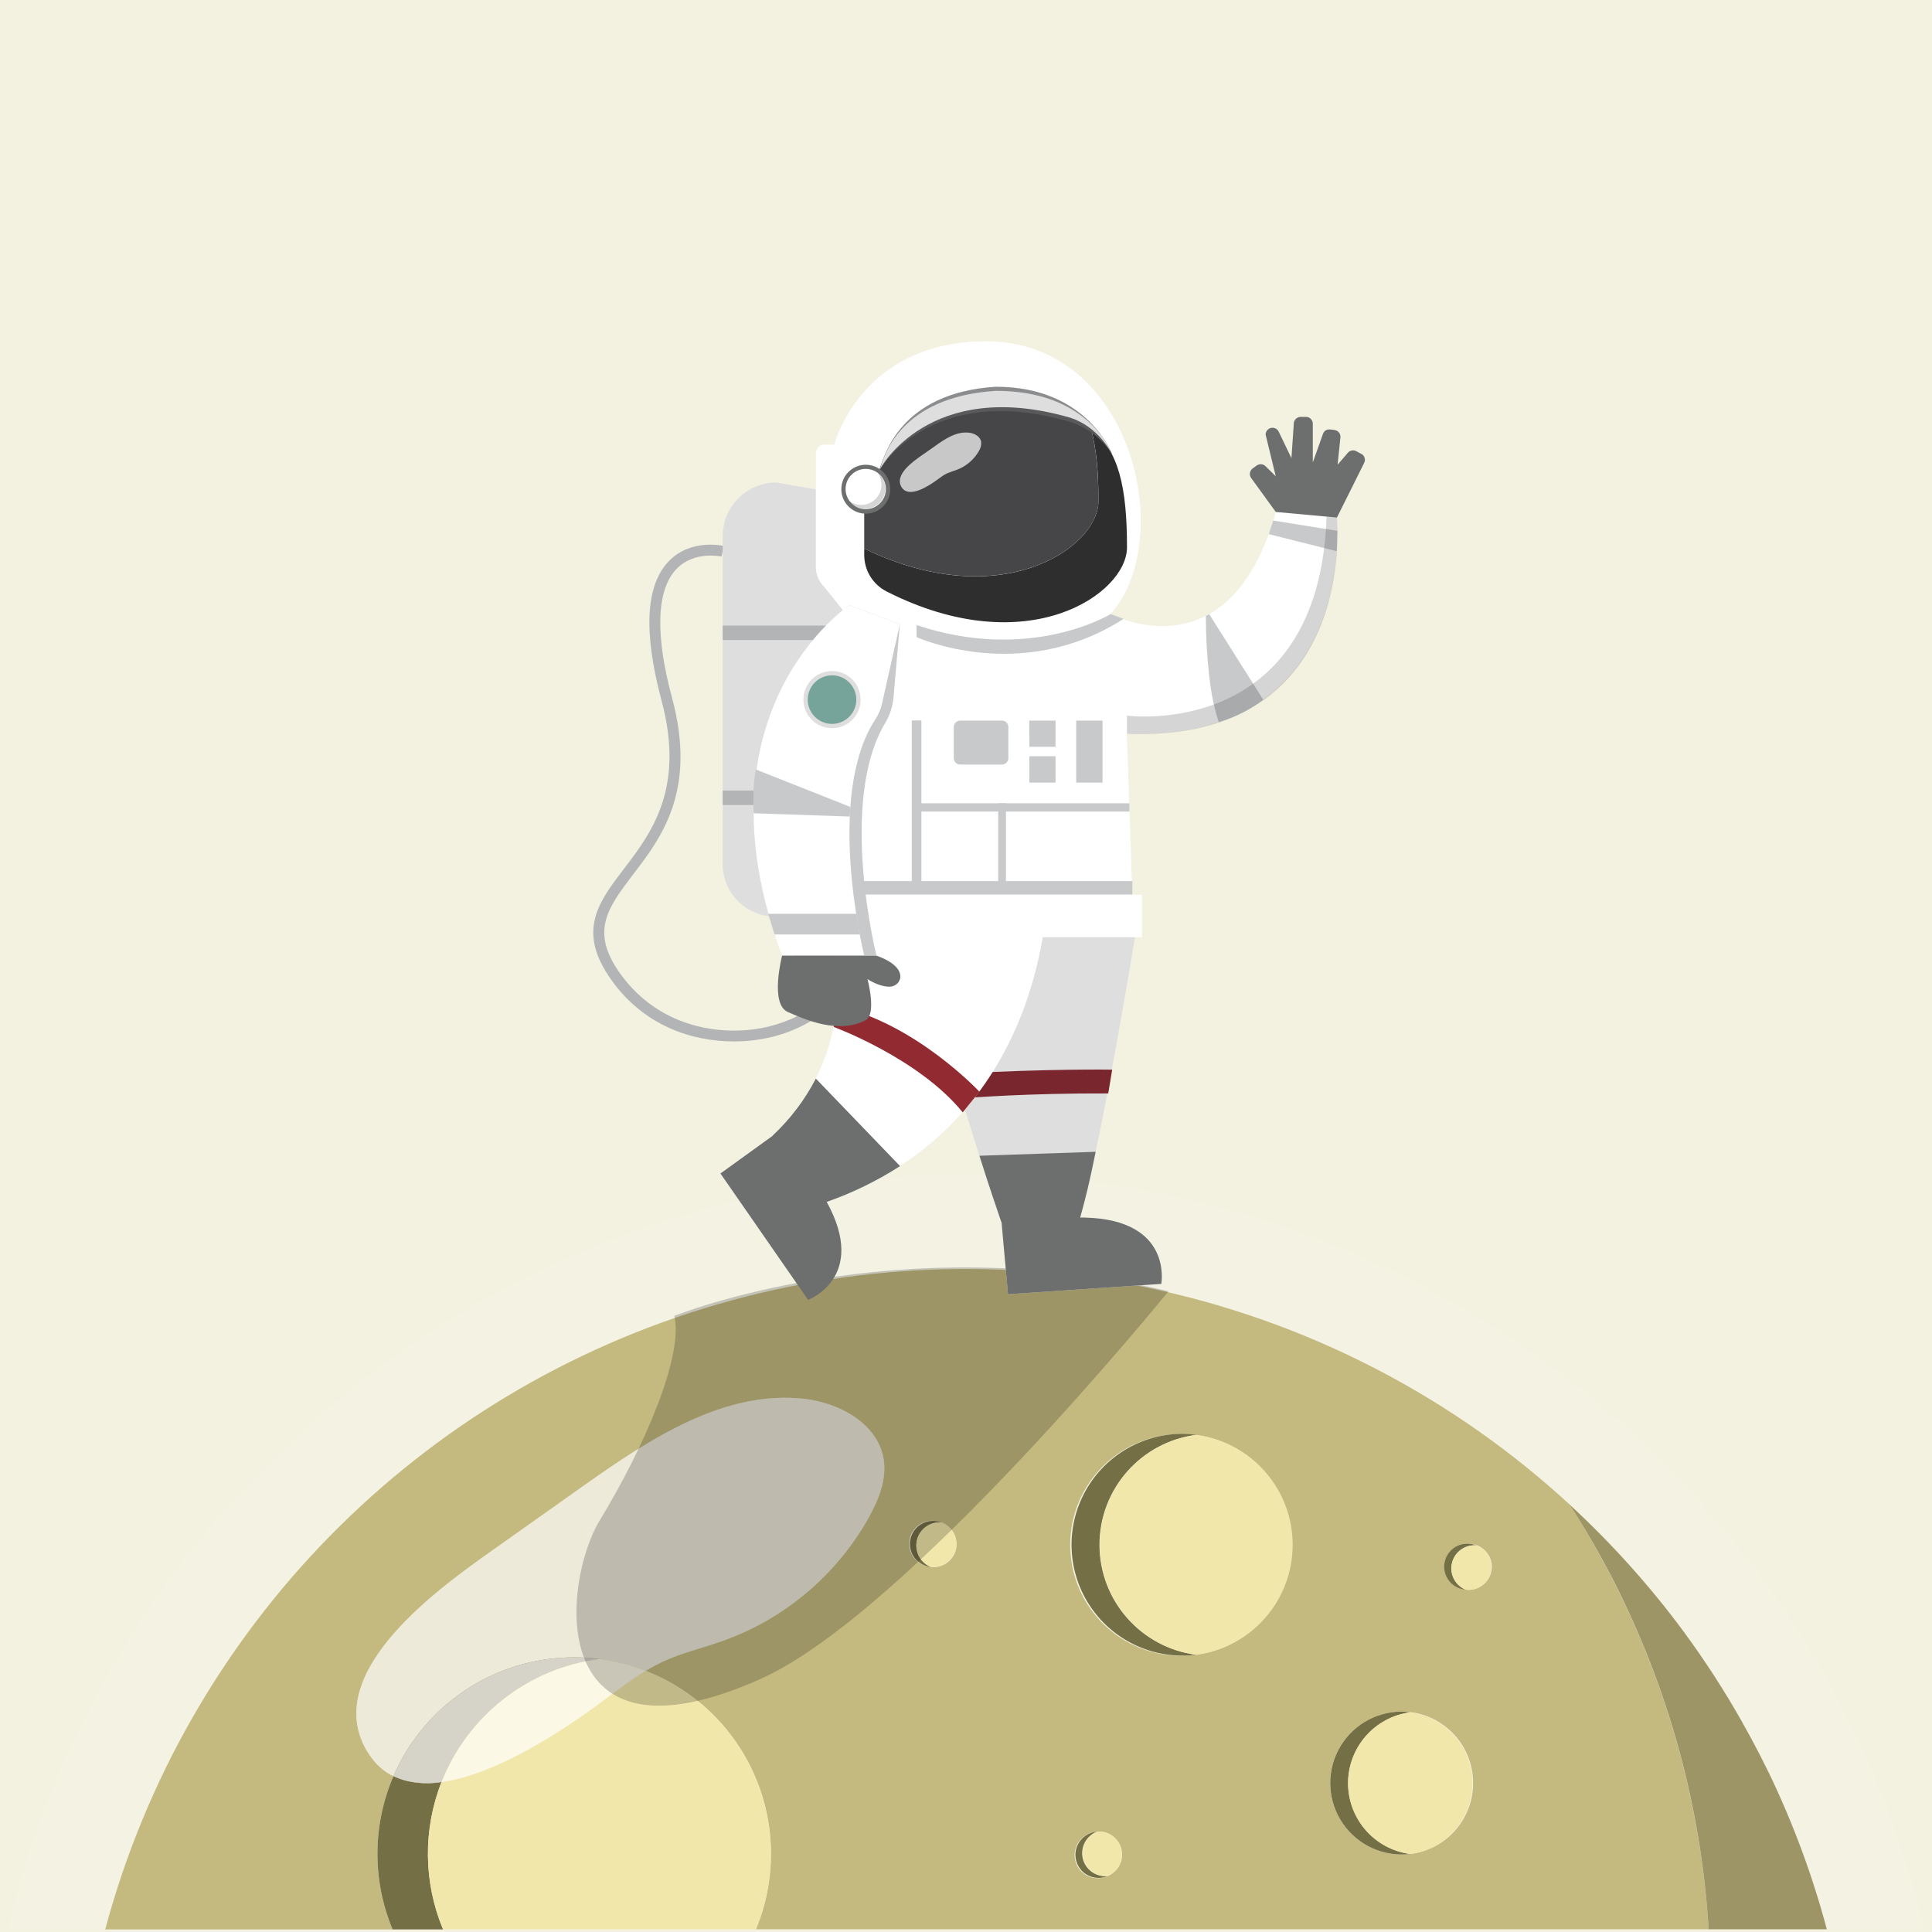
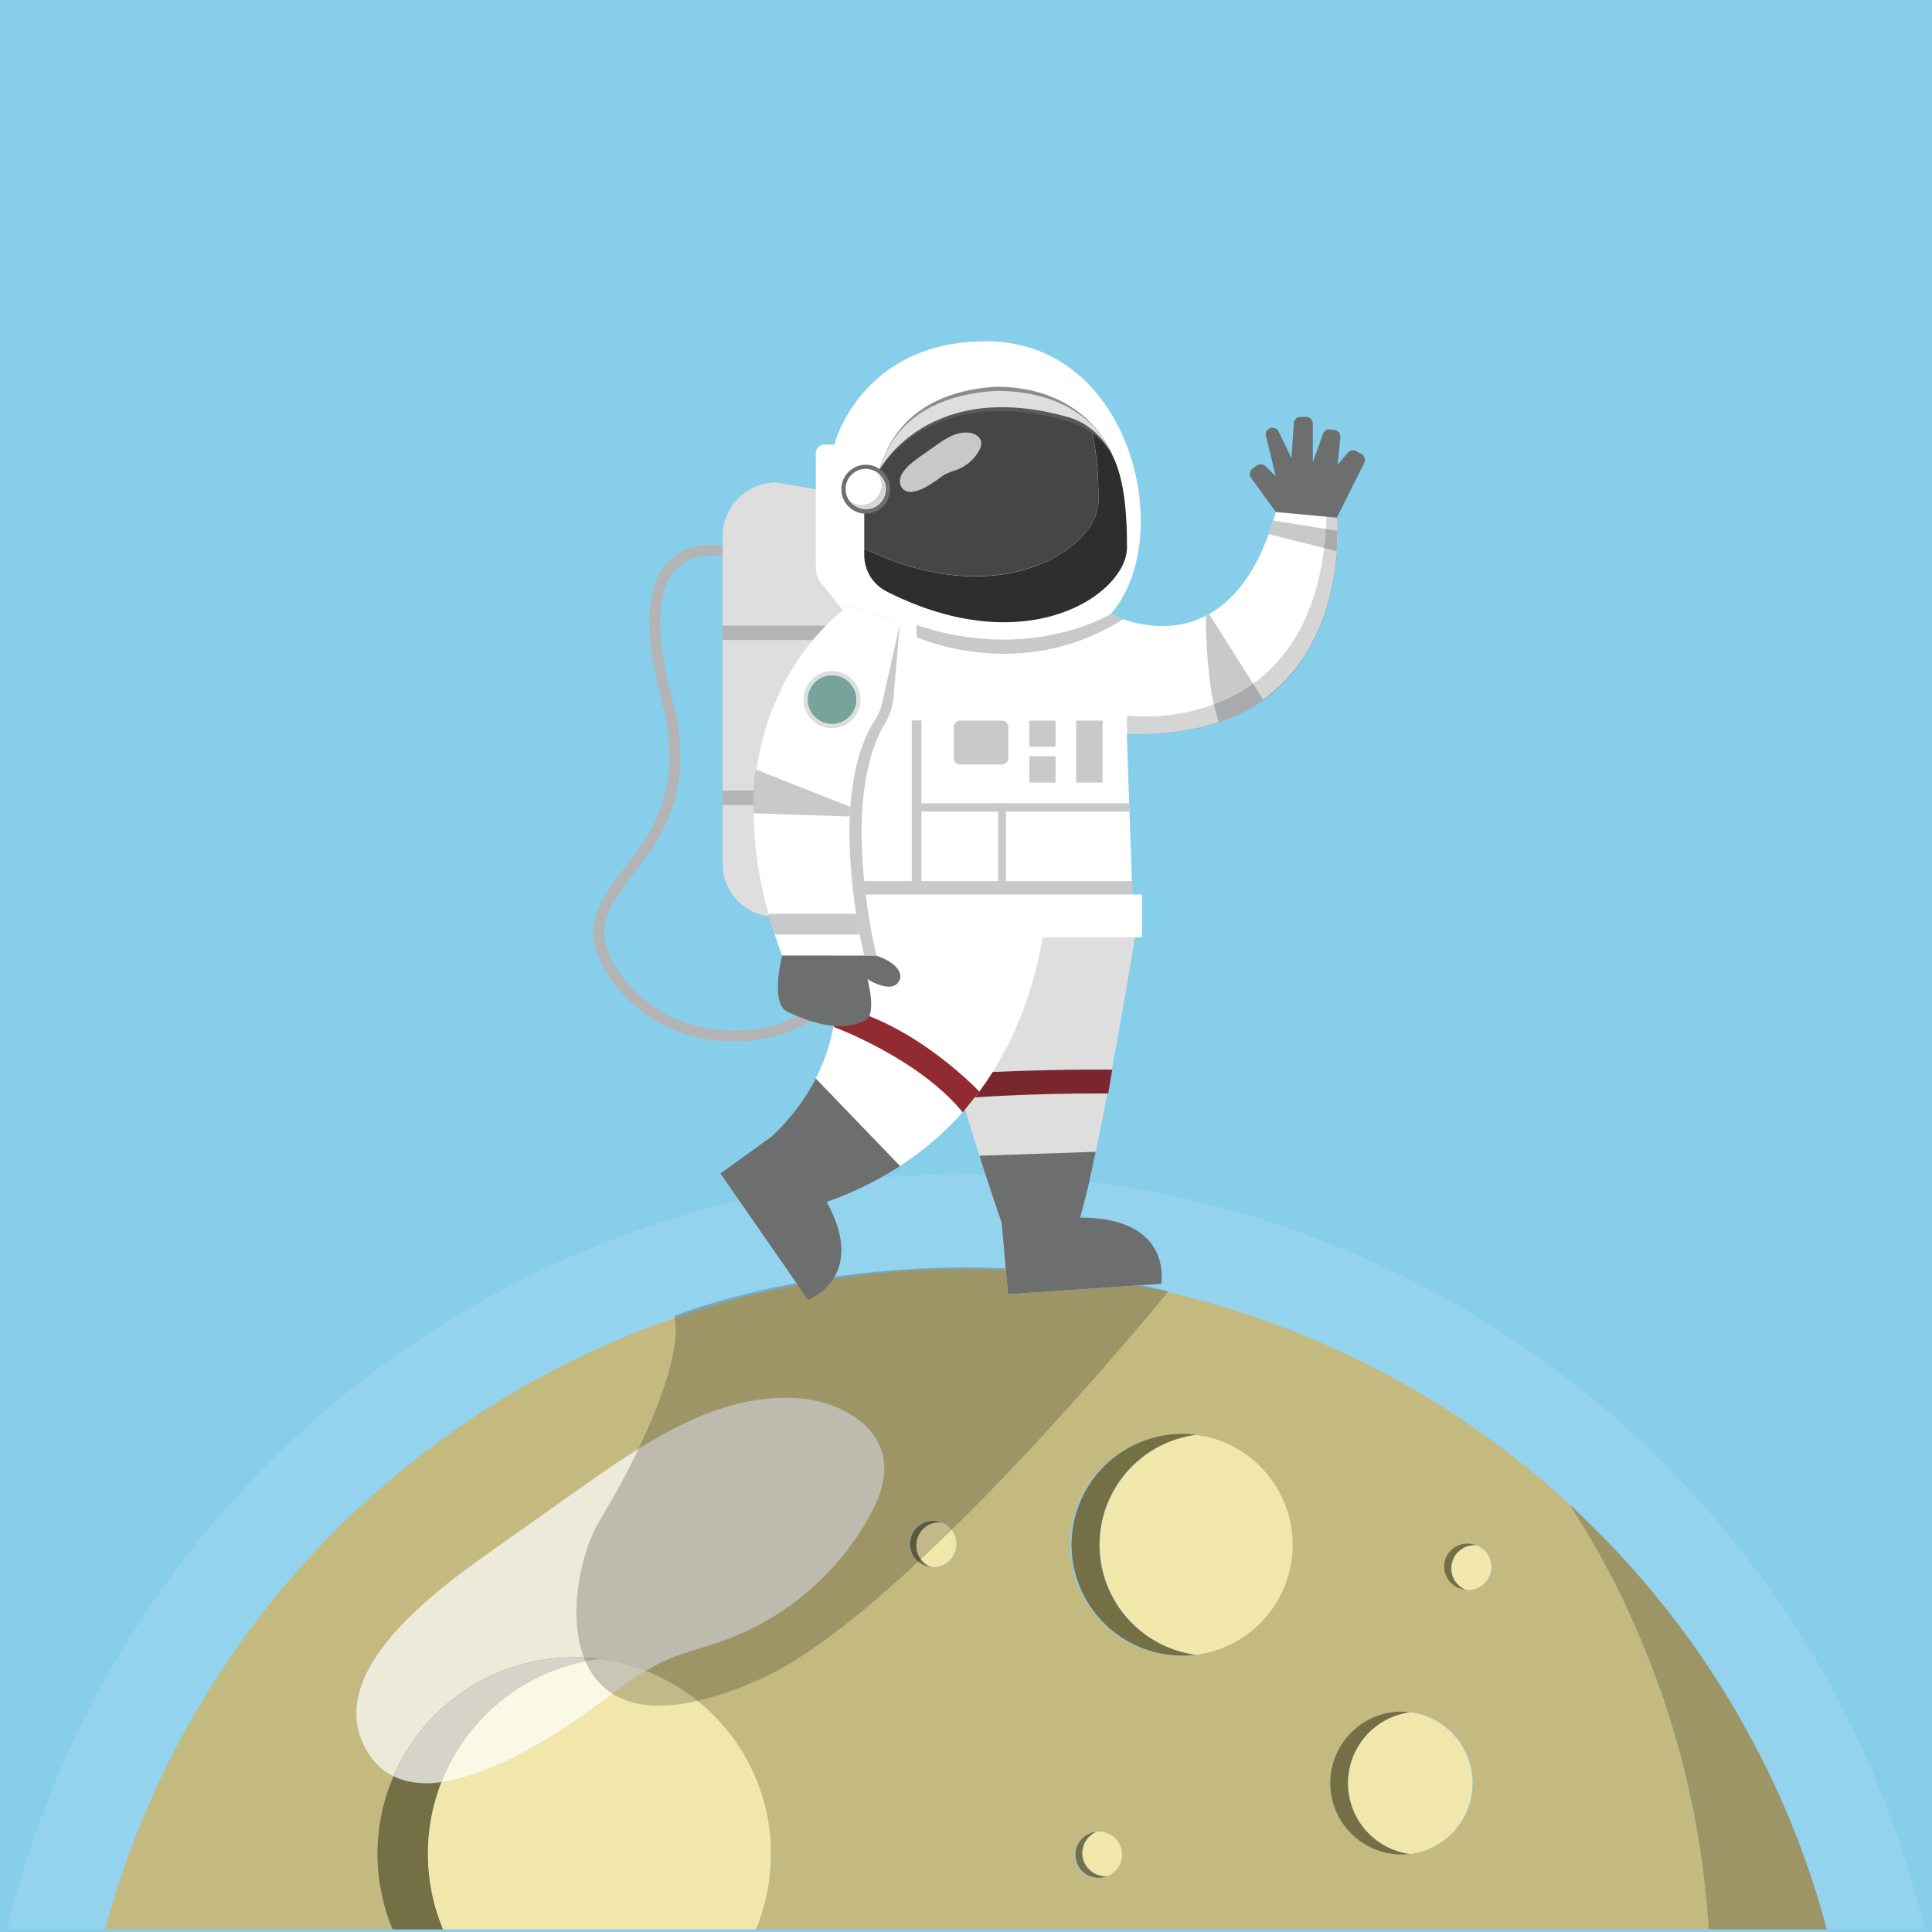
<svg xmlns="http://www.w3.org/2000/svg" xml:space="preserve" viewBox="0 0 1122 1122">
-   <path d="M0 0h1122v1122H0z" style="fill:#f3f1e0" />
+   <path d="M0 0h1122v1122H0z" style="fill:#87CEEB" />
  <path d="M1071 993.8A573 573 0 0 0 948.7 833 572.7 572.7 0 0 0 4.2 1120.5H61a517.6 517.6 0 0 1 850.2-247l1 1a524 524 0 0 1 34 34.5 517 517 0 0 1 31.5 38.6 521 521 0 0 1 34.1 52.8 506 506 0 0 1 10 18.5l5.5 11a514 514 0 0 1 33.5 90.5h56.9a569 569 0 0 0-46.8-126.6" style="opacity:.1;fill:#fff" />
  <path d="M911.3 873.5a517.6 517.6 0 0 0-850.2 247H228a114 114 0 0 1 .5-89q-9.2-4.3-15.5-14.8c-27.2-46.4 44.5-96.2 75.2-117.9l51.4-36.4c38.2-27 81.2-55.3 127.7-50 20.4 2.4 42.3 14.4 45.8 34.7 2 11.7-2.7 23.6-8.5 34-18.2 33-48.8 59-84.3 71.6-11.8 4.3-24.3 7-35.7 12.4q-5 2.4-9.7 5.2a114 114 0 0 1 64.1 150.1h553.3a514 514 0 0 0-81-246.9m-356.1 26.3a13.4 13.4 0 0 1-14.5 10.2l-1.7-.3a13.4 13.4 0 1 1 6.3-26l1.6.5c6.2 2.4 9.8 9 8.3 15.6m88 189.7-1.6.6a13.4 13.4 0 1 1-6.1-26l1.7-.4a13.4 13.4 0 0 1 6 25.8M694.7 961q-4 .5-8.3.6a64.4 64.4 0 1 1 8.3-.6M819 1076.7q-2.6.3-5.3.3a41.5 41.5 0 1 1 5.3-.3M866 913a13.4 13.4 0 0 1-14.5 10.2l-1.7-.3a13.4 13.4 0 1 1 6.3-26l1.6.5c6.2 2.4 9.9 9 8.3 15.6" style="fill:#c4ba80" />
  <path d="M256.4 1034.9a48 48 0 0 1-27.9-3.4 114 114 0 0 0-.5 89h29.3a114 114 0 0 1-.9-85.6" style="fill:#756f46" />
  <path d="M375 970.3c-10.5 6.3-20.1 14.1-30 21.3-18.4 13.2-56.5 38.9-88.6 43.3a114 114 0 0 0 .9 85.5H439q8.5-20.3 8.7-43.8c0-48.4-30.2-89.7-72.8-106.3" style="fill:#f2e7ab" />
  <path d="M638.5 897.1a64.4 64.4 0 0 1 56.2-63.8q-4-.6-8.3-.6a64.4 64.4 0 1 0 8.3 128.3c-31.7-4.1-56.2-31.1-56.2-63.9" style="fill:#756f46" />
  <path d="M694.7 833.3a64.4 64.4 0 0 0 0 127.7 64.4 64.4 0 0 0 0-127.7" style="fill:#f2e7ab" />
  <path d="M782.9 1035.5a41.5 41.5 0 0 1 36.1-41q-2.6-.5-5.3-.5a41.5 41.5 0 1 0 5.3 82.7 41.5 41.5 0 0 1-36.1-41.2" style="fill:#756f46" />
  <path d="M819 994.4a41.5 41.5 0 0 0 0 82.3 41.5 41.5 0 0 0 0-82.3" style="fill:#f2e7ab" />
  <path d="M628.8 1079.3a13.4 13.4 0 0 1 8.4-15.6l-1.7.3a13.4 13.4 0 1 0 7.7 25.5c-6.6.7-12.8-3.6-14.4-10.2" style="fill:#756f46" />
  <path d="M637.2 1063.7a13.4 13.4 0 0 0 6 25.8 13.4 13.4 0 0 0-6-25.8" style="fill:#f2e7ab" />
  <path d="M532.5 894.4a13.4 13.4 0 0 1 14.4-10.2l-1.6-.5a13.4 13.4 0 1 0-4.6 26.3c-6.2-2.3-9.8-9-8.2-15.6" style="fill:#756f46" />
  <path d="M547 884.2a13.4 13.4 0 0 0-6.3 25.8 13.4 13.4 0 0 0 6.2-25.8" style="fill:#f2e7ab" />
  <path d="M843.2 907.7a13.4 13.4 0 0 1 14.4-10.2l-1.6-.5a13.4 13.4 0 1 0-6.3 26l1.7.3c-6.2-2.4-9.8-9-8.2-15.6" style="fill:#756f46" />
  <path d="M857.6 897.5a13.4 13.4 0 0 0-6.2 25.8 13.4 13.4 0 0 0 6.2-25.8" style="fill:#f2e7ab" />
  <path d="M333.5 962.4q7.4 0 14.6 1a114 114 0 0 1 26.8 6.9q4.8-2.8 9.7-5.2c11.4-5.3 23.9-8.1 35.7-12.4 35.5-12.7 66-38.6 84.3-71.6 5.8-10.4 10.5-22.3 8.5-34-3.5-20.3-25.4-32.3-45.8-34.7-46.5-5.3-89.5 23-127.7 50l-51.4 36.4c-30.7 21.7-102.4 71.5-75.2 117.9q6.3 10.5 15.5 14.8a114 114 0 0 1 105-69" style="fill:#c4ba80" />
  <path d="M333.5 962.4q7.4 0 14.6 1a114 114 0 0 1 26.8 6.9q4.8-2.8 9.7-5.2c11.4-5.3 23.9-8.1 35.7-12.4 35.5-12.7 66-38.6 84.3-71.6 5.8-10.4 10.5-22.3 8.5-34-3.5-20.3-25.4-32.3-45.8-34.7-46.5-5.3-89.5 23-127.7 50l-51.4 36.4c-30.7 21.7-102.4 71.5-75.2 117.9q6.3 10.5 15.5 14.8a114 114 0 0 1 105-69" style="opacity:.7;fill:#fff" />
  <path d="M256.4 1034.9c15-38 49.8-66 91.7-71.4q-7.2-1-14.6-1c-47 0-87.5 28.4-105 69 8.2 4 17.7 4.8 28 3.4" style="fill:#756f46" />
  <path d="M256.4 1034.9c15-38 49.8-66 91.7-71.4q-7.2-1-14.6-1c-47 0-87.5 28.4-105 69 8.2 4 17.7 4.8 28 3.4" style="opacity:.7;fill:#fff" />
  <path d="M256.4 1034.9c32.1-4.4 70.2-30 88.5-43.3 10-7.2 19.6-15 30-21.3a114 114 0 0 0-26.8-6.8c-41.9 5.3-76.7 33.4-91.7 71.4" style="fill:#f2e7ab" />
  <path d="M256.4 1034.9c32.1-4.4 70.2-30 88.5-43.3 10-7.2 19.6-15 30-21.3a114 114 0 0 0-26.8-6.8c-41.9 5.3-76.7 33.4-91.7 71.4" style="opacity:.7;fill:#fff" />
  <path d="M1012 1000.4a521 521 0 0 0-34.2-52.8 521 521 0 0 1 34.1 52.8" style="opacity:.1;fill:#fff" />
  <path d="M1012 1000.4a521 521 0 0 0-34.2-52.8 521 521 0 0 1 34.1 52.8" style="opacity:.2" />
  <path d="m912.3 874.5-1-1z" style="opacity:.1;fill:#fff" />
  <path d="m912.3 874.5-1-1z" style="opacity:.2" />
  <path d="M1027.4 1029.9" style="opacity:.1;fill:#fff" />
  <path d="M1027.4 1029.9" style="opacity:.2" />
  <path d="M1021.9 1018.9a506 506 0 0 0-10-18.5 521 521 0 0 0-34.1-52.8 517 517 0 0 0-31.5-38.6 524 524 0 0 0-34-34.5l-1-1q13.9 21.4 25.6 44.2c31.4 61.5 51 130 55.4 202.7h68.6a514 514 0 0 0-33.5-90.5z" style="fill:#c4ba80" />
  <path d="M1021.9 1018.9a506 506 0 0 0-10-18.5 521 521 0 0 0-34.1-52.8 517 517 0 0 0-31.5-38.6 524 524 0 0 0-34-34.5l-1-1q13.9 21.4 25.6 44.2c31.4 61.5 51 130 55.4 202.7h68.6a514 514 0 0 0-33.5-90.5zM391.6 764.2s129-52.3 287-14.3c0 0-151.6 186.8-236.6 225-126.3 56.6-115.5-55.7-93.9-91.6C375 839 397 787 391.6 764.2" style="opacity:.2" />
  <path d="M426.1 604.8c-24.1 0-52-9-70.9-35.5-20.5-28.5-7.7-45.3 7.2-64.8 15.8-20.7 35.5-46.5 21.8-97.6q-16-59.9 4.2-81c12.8-13.2 31.2-9 32-8.8l-1.4 6.1c-.2 0-15.9-3.5-26.1 7.2-11.6 12-12.6 38-2.6 74.9 14.5 54-6.2 81.2-23 103-14.3 19-24.8 32.6-7 57.3 23.4 32.5 61.2 36.7 86.4 30.5 24.8-6.2 41.9-22 44.6-41.6l6.3.9c-3.1 22-22 40-49.3 46.8a93 93 0 0 1-22.2 2.6" style="fill:#b3b4b5" />
  <path d="M629.8 707.1h-2.5c3.3-11.9 7-28.2 10.7-46.4 12.4-60.6 25.2-141.2 25.2-141.2l-117 2.8-15.8-4c4.8 41 22.5 102.3 36.2 146a1968 1968 0 0 0 15 45.8l.1.2 3.7 41.3 89-6s7-37.3-44.6-38.5" style="fill:#dededf" />
  <path d="M562.1 637.6s34.7-2.8 81.5-2.6l2.3-13.8s-37.8-.6-88 2.3z" style="fill:#79262e" />
  <path d="M608.9 493.8H472l6.3 38.8c13.5 40 7 71.3-4.6 93.8l48.9 50.8c96.4-62.5 86.2-183.4 86.2-183.4" style="fill:#fff" />
  <path d="M448.8 659.5q-.2.1-.2.2l-30.2 21.8 50.9 73.4s35-13 10.8-56.9a202 202 0 0 0 42.6-20.8l-48.9-50.8a122 122 0 0 1-25 33" style="fill:#6d6e6e" />
  <path d="M540.5 532.3h-90.3a30.5 30.5 0 0 1-30.5-30.4V311.4c0-17.2 14-31.2 31.1-31.2l89.7 15.6z" style="fill:#dededf" />
  <path d="M419.7 363.3h80.9v8.4h-80.9zm0 95.8h80.9v8.4h-80.9z" style="fill:#b3b4b5" />
  <path d="M484.2 596.4s49.3 18.1 74.9 49.6l9.7-12s-37.6-40.2-83-49.7z" style="fill:#912b31" />
  <path d="M572.7 198.2c-73 0-88.2 60-88.2 60h-5.8a5 5 0 0 0-4.9 4.7v66.4c0 4.4 1.8 8.6 5 11.7l18.2 22.7a18 18 0 0 0 11.8 5.2l35.7 1.8c84.8 5.5 100.5-14.1 100.5-14.1 38.6-43.5 12.8-158.4-72.3-158.4" style="fill:#fff" />
  <path d="M633.7 249.2q4.4 16.7 4.2 42c0 26.5-56.1 66-136 27.4v3.7c0 9 5 17.1 13 21.2 81.8 41.5 139.6 1.3 139.6-25.6 0-34.5-4.7-56.4-20.8-68.7" style="fill:#2f2e2e" />
  <path d="M637.9 291.2q.1-25.3-4.2-42c-11.5-8.7-28.7-12.5-54.3-12.5-61.5 0-77.5 54.1-77.5 54.1v27.8c79.9 38.5 136-.9 136-27.4" style="fill:#464648" />
  <path d="m535.1 264.6 8-5.6c5.8-4.2 12.5-8.6 19.7-7.7 3.1.3 6.5 2.2 7 5.3q.3 2.7-1.3 5.3c-2.8 5-7.5 9-13 11q-2.7.9-5.5 2c-2.2 1-4.1 2.6-6.1 4-4.4 3.2-16.2 11-20.4 3.9-4.2-7.2 6.9-14.9 11.6-18.2" style="opacity:.7;fill:#fff" />
  <path d="M511 272.5s28.3-56.1 110.6-32.2c16.3 5.2 24.7 24.5 24.7 24.5s-14-40.3-68.1-40.2c-55.6 3.5-65 40.5-67.2 48" style="fill:#8a8c8e" />
  <path d="M510.5 273.5s28.8-52.4 111-28.5c16.4 5.2 24.2 18.6 24.2 18.6s-13.3-34.4-67.5-34.3c-55.6 3.6-65.5 36.8-67.7 44.2" style="fill:#59595b" />
  <path d="M511 272.5s28.3-53.8 110.6-29.9c16.3 5.3 23.5 20 23.5 20s-12.7-35.8-66.9-35.6c-55.6 3.5-65 38.1-67.2 45.5" style="fill:#dededf" />
  <circle cx="502.8" cy="284.1" r="14.2" style="fill:#6d6e6e" />
  <path d="M509.6 274.5a12 12 0 0 0-6.8-2.2 11.7 11.7 0 1 0 6.8 2.2" style="fill:#fff" />
  <path d="M509.6 274.5a12 12 0 0 1 2.3 7 11.7 11.7 0 0 1-18.7 9.4 11.7 11.7 0 1 0 16.4-16.4" style="opacity:.2;fill:#2f2e2e" />
  <path d="M645 356.6s69 37 95.9-59.2l35.5 3.3s12.7 130-122 125.5l3.2 93.3h5.6v24.8H488.6l15.3-183 93.4 5.5z" style="fill:#fff" />
  <path d="M493.2 351.5s-85.1 61.5-32 203.4H509s-22.4-89.1 5-134.9a35 35 0 0 0 4.9-15l3.7-42.5z" style="fill:#c8c9cb" />
  <path d="M493.2 351.5s-92.2 61.5-39 203.4h47.7s-23-91.8 6.3-136.9q2.9-4.3 4-9.3l10.4-46.2z" style="fill:#fff" />
  <path d="M645 356.6s-46.4 28.6-112.7 6.4v7s60.6 27.7 120.2-10.6z" style="fill:#c8c9cb" />
  <circle cx="483.2" cy="406.3" r="16.6" style="fill:#dededf" />
  <circle cx="483.2" cy="406.3" r="14.1" style="fill:#76a39a" transform="rotate(-76.7 483.2 406.3)" />
  <path d="m702.2 356.6 31.4 49.7s-11 9-25.8 13c0 0-4-10.9-5.6-27.2a305 305 0 0 1-1.9-34.5c.8-.2 2-1 2-1m74-36.5-39.5-9.9 2.6-7.9 37.3 6z" style="fill:#c8c9cb" />
  <path d="M654.5 426.2v-10.6S766 430.5 770.4 300.1l6 .6s13.3 130.7-122 125.5" style="opacity:.2;fill:#2f2e2e" />
  <path d="m493.5 474.2-55.8-1.9s-1-15.2 1.3-25.4l54.8 21.7zm-43.7 68.5h49.5l-2-12h-51.2zm47.5-31h160.3v7.8H497.3z" style="fill:#c8c9cb" />
  <path d="m790.7 263.7-2.9-1.6a4 4 0 0 0-5 .8l-6 7 1.6-15.5a4 4 0 0 0-3.5-4.7l-2.6-.3a4 4 0 0 0-2 .3 4 4 0 0 0-2 2.3l-5.9 16.6V246a4 4 0 0 0-4-3.9h-3.1a4 4 0 0 0-3.9 3.4l-1.4 20.6-7.3-15.2a4 4 0 0 0-7.7 1.5l5.9 24.2-6-5.9a4 4 0 0 0-5-.4l-2.5 1.8a4 4 0 0 0-.8 5.5l14.3 19.7 29.5 2.7 6 .6 15.8-31.7a4 4 0 0 0-1.5-5.3M454.2 555s-7.3 28 3.3 32.7 29.8 13 45.3 4.7c6.4-3.5 1-23.8 1-23.8s6.6 4.6 13.1 4.4 12-11-7.9-18z" style="fill:#6d6e6e" />
  <path d="M529.5 418.4h5.6v96.2h-5.6z" style="fill:#c8c9cb" />
  <path d="M532.3 466.5h123.6v4.8H532.3z" style="fill:#c8c9cb" />
  <path d="M579.7 466.5h4.5v49.1h-4.5zm18-48H613v15.2h-15.2zm27.3 0h15.3v36H625zm-27.2 20.7H613v15.3h-15.2zM582 444h-24.4a3.7 3.7 0 0 1-3.7-3.7v-18.1a3.7 3.7 0 0 1 3.7-3.7h24.4a3.7 3.7 0 0 1 3.6 3.7v18.1a3.7 3.7 0 0 1-3.6 3.7" style="fill:#c8c9cb" />
  <path d="m581.7 710.3 3.7 41.3 89-6s7-37.3-44.6-38.5h-2.5c3.3-11.9 5.3-20 9-38.2l-67.5 2.3c6.5 20.5 9.9 30.1 12.9 39" style="fill:#6d6e6e" />
</svg>
